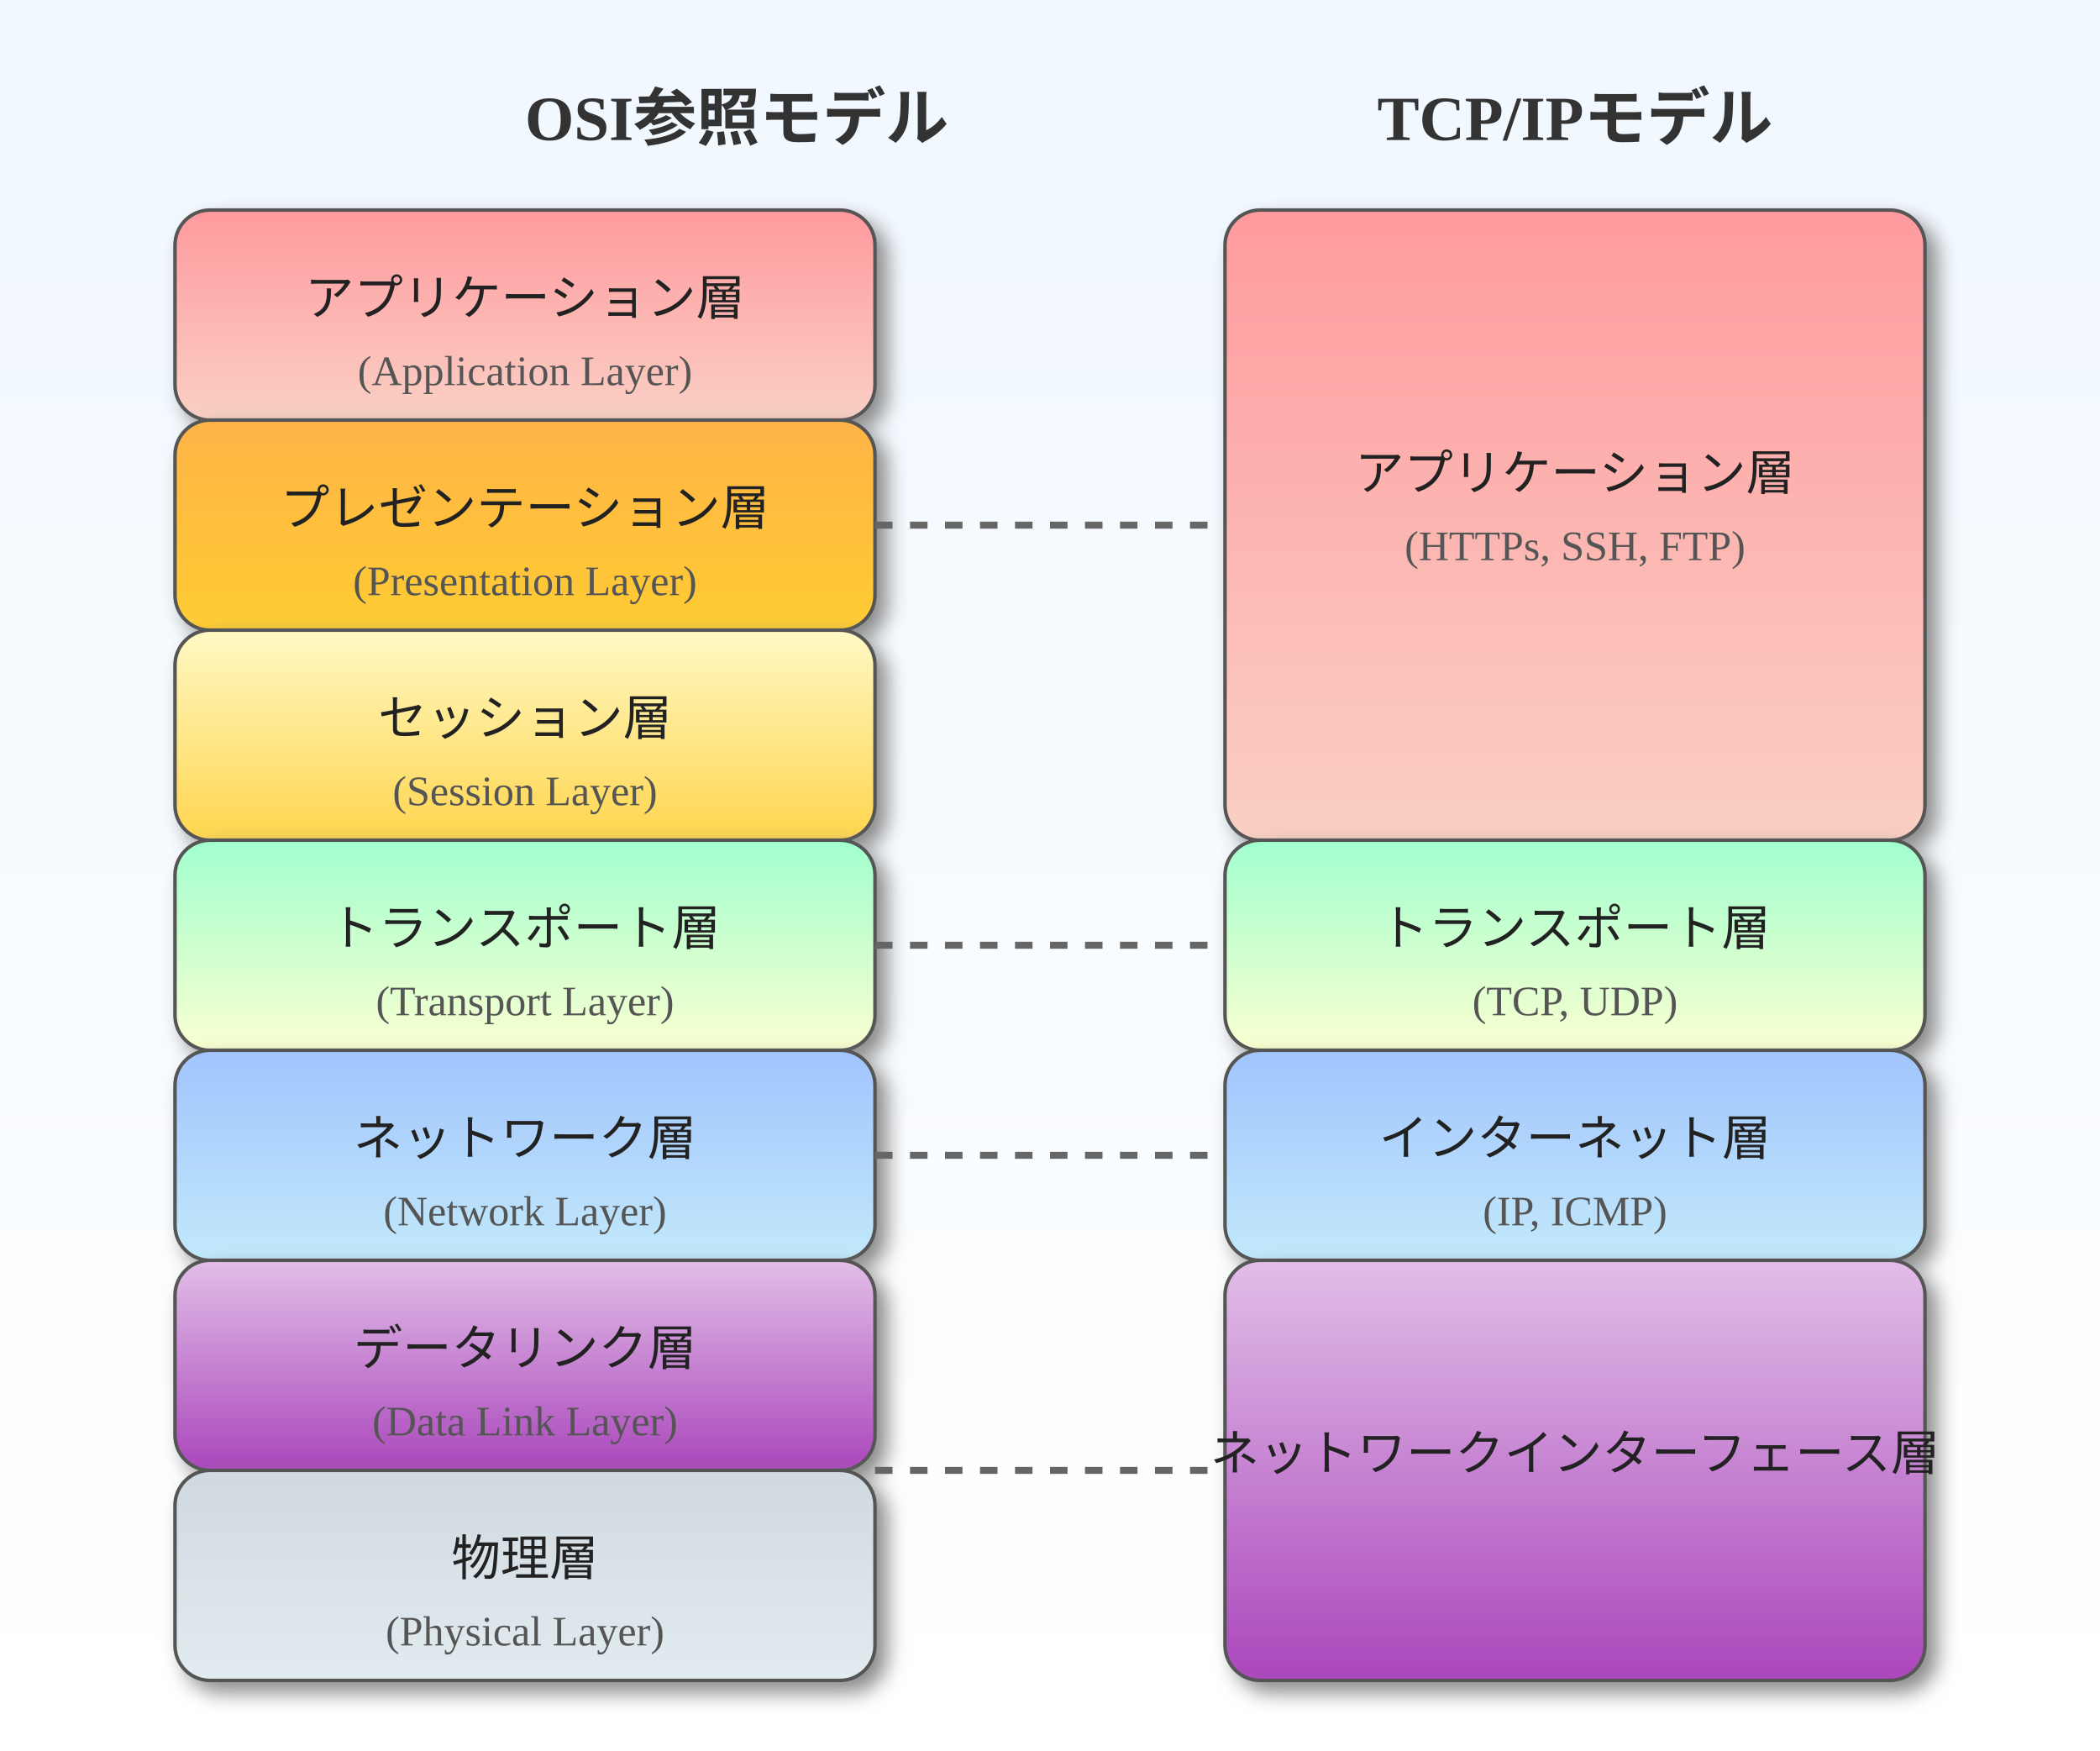
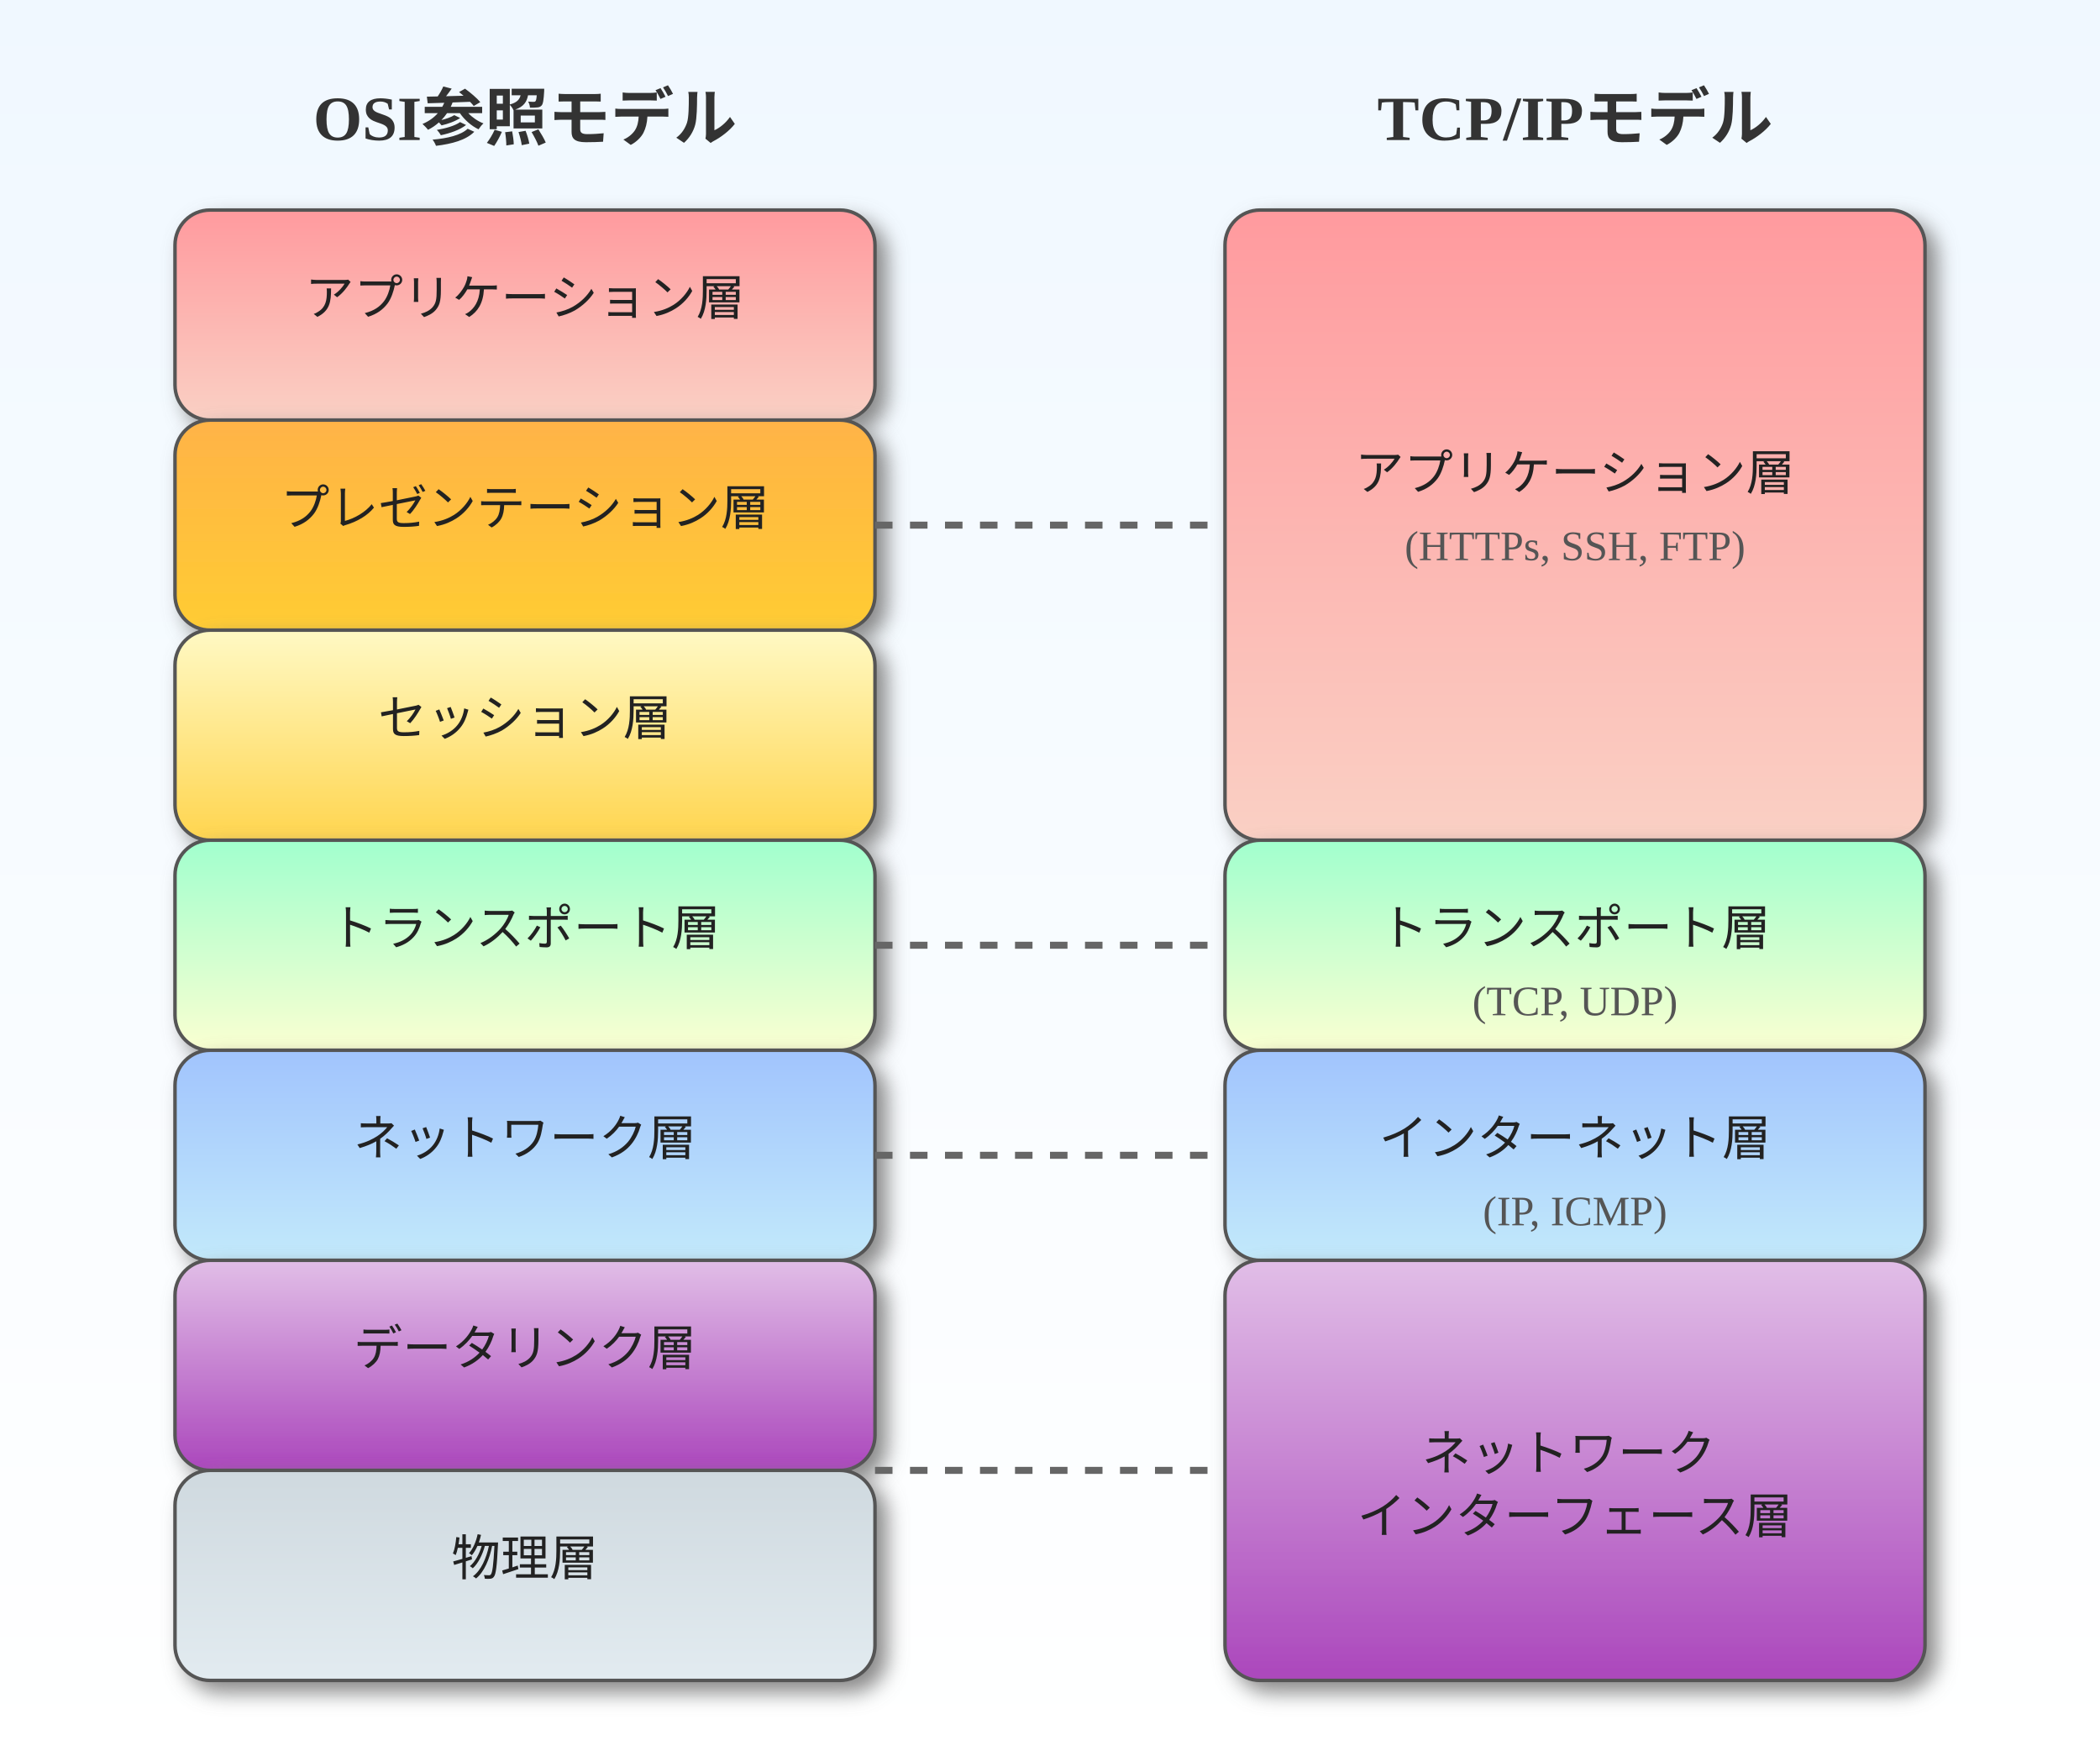
<svg xmlns="http://www.w3.org/2000/svg" viewBox="0 0 600 500">
  <defs>
    <linearGradient id="bgGradient" x1="0%" y1="0%" x2="0%" y2="100%">
      <stop offset="0%" stop-color="#f0f8ff" />
      <stop offset="100%" stop-color="#ffffff" />
    </linearGradient>
    <filter id="dropShadow" x="-20%" y="-20%" width="140%" height="140%">
      <feDropShadow dx="3" dy="3" stdDeviation="3" flood-color="#888888" />
    </filter>
    <linearGradient id="gradApp" x1="0%" y1="0%" x2="0%" y2="100%">
      <stop offset="0%" stop-color="#ff9a9e" />
      <stop offset="100%" stop-color="#fad0c4" />
    </linearGradient>
    <linearGradient id="gradPres" x1="0%" y1="0%" x2="0%" y2="100%">
      <stop offset="0%" stop-color="#ffb347" />
      <stop offset="100%" stop-color="#ffcc33" />
    </linearGradient>
    <linearGradient id="gradSess" x1="0%" y1="0%" x2="0%" y2="100%">
      <stop offset="0%" stop-color="#fff9c4" />
      <stop offset="100%" stop-color="#ffd54f" />
    </linearGradient>
    <linearGradient id="gradTrans" x1="0%" y1="0%" x2="0%" y2="100%">
      <stop offset="0%" stop-color="#a1ffce" />
      <stop offset="100%" stop-color="#faffd1" />
    </linearGradient>
    <linearGradient id="gradNet" x1="0%" y1="0%" x2="0%" y2="100%">
      <stop offset="0%" stop-color="#a1c4fd" />
      <stop offset="100%" stop-color="#c2e9fb" />
    </linearGradient>
    <linearGradient id="gradDataLink" x1="0%" y1="0%" x2="0%" y2="100%">
      <stop offset="0%" stop-color="#e1bee7" />
      <stop offset="100%" stop-color="#ab47bc" />
    </linearGradient>
    <linearGradient id="gradPhysical" x1="0%" y1="0%" x2="0%" y2="100%">
      <stop offset="0%" stop-color="#cfd9df" />
      <stop offset="100%" stop-color="#e2ebf0" />
    </linearGradient>
    <linearGradient id="gradTCPApp" x1="0%" y1="0%" x2="0%" y2="100%">
      <stop offset="0%" stop-color="#ff9a9e" />
      <stop offset="100%" stop-color="#fad0c4" />
    </linearGradient>
    <linearGradient id="gradTCPTrans" x1="0%" y1="0%" x2="0%" y2="100%">
      <stop offset="0%" stop-color="#a1ffce" />
      <stop offset="100%" stop-color="#faffd1" />
    </linearGradient>
    <linearGradient id="gradTCPIP" x1="0%" y1="0%" x2="0%" y2="100%">
      <stop offset="0%" stop-color="#a1c4fd" />
      <stop offset="100%" stop-color="#c2e9fb" />
    </linearGradient>
    <linearGradient id="gradNetInterface" x1="0%" y1="0%" x2="0%" y2="100%">
      <stop offset="0%" stop-color="#e1bee7" />
      <stop offset="100%" stop-color="#ab47bc" />
    </linearGradient>
  </defs>
  <rect width="600" height="500" fill="url(#bgGradient)" />
-   <text x="150" y="40" font-size="18" font-weight="bold" fill="#333">OSI参照モデル</text>
+   <text x="150" y="40" font-size="18" font-weight="bold" fill="#333" text-anchor="middle">OSI参照モデル</text>
  <text x="450" y="40" font-size="18" font-weight="bold" fill="#333" text-anchor="middle">TCP/IPモデル</text>
  <rect x="50" y="60" width="200" height="60" fill="url(#gradApp)" stroke="#555" rx="10" ry="10" filter="url(#dropShadow)" />
  <text x="150" y="90" text-anchor="middle" font-size="14" fill="#222">アプリケーション層</text>
-   <text x="150" y="110" text-anchor="middle" font-size="12" fill="#555">(Application Layer)</text>
  <rect x="50" y="120" width="200" height="60" fill="url(#gradPres)" stroke="#555" rx="10" ry="10" filter="url(#dropShadow)" />
  <text x="150" y="150" text-anchor="middle" font-size="14" fill="#222">プレゼンテーション層</text>
-   <text x="150" y="170" text-anchor="middle" font-size="12" fill="#555">(Presentation Layer)</text>
  <rect x="50" y="180" width="200" height="60" fill="url(#gradSess)" stroke="#555" rx="10" ry="10" filter="url(#dropShadow)" />
  <text x="150" y="210" text-anchor="middle" font-size="14" fill="#222">セッション層</text>
-   <text x="150" y="230" text-anchor="middle" font-size="12" fill="#555">(Session Layer)</text>
  <rect x="50" y="240" width="200" height="60" fill="url(#gradTrans)" stroke="#555" rx="10" ry="10" filter="url(#dropShadow)" />
  <text x="150" y="270" text-anchor="middle" font-size="14" fill="#222">トランスポート層</text>
-   <text x="150" y="290" text-anchor="middle" font-size="12" fill="#555">(Transport Layer)</text>
  <rect x="50" y="300" width="200" height="60" fill="url(#gradNet)" stroke="#555" rx="10" ry="10" filter="url(#dropShadow)" />
  <text x="150" y="330" text-anchor="middle" font-size="14" fill="#222">ネットワーク層</text>
-   <text x="150" y="350" text-anchor="middle" font-size="12" fill="#555">(Network Layer)</text>
  <rect x="50" y="360" width="200" height="60" fill="url(#gradDataLink)" stroke="#555" rx="10" ry="10" filter="url(#dropShadow)" />
  <text x="150" y="390" text-anchor="middle" font-size="14" fill="#222">データリンク層</text>
-   <text x="150" y="410" text-anchor="middle" font-size="12" fill="#555">(Data Link Layer)</text>
  <rect x="50" y="420" width="200" height="60" fill="url(#gradPhysical)" stroke="#555" rx="10" ry="10" filter="url(#dropShadow)" />
  <text x="150" y="450" text-anchor="middle" font-size="14" fill="#222">物理層</text>
-   <text x="150" y="470" text-anchor="middle" font-size="12" fill="#555">(Physical Layer)</text>
  <rect x="350" y="60" width="200" height="180" fill="url(#gradTCPApp)" stroke="#555" rx="10" ry="10" filter="url(#dropShadow)" />
  <text x="450" y="140" text-anchor="middle" font-size="14" fill="#222">アプリケーション層</text>
  <text x="450" y="160" text-anchor="middle" font-size="12" fill="#555">(HTTPs, SSH, FTP)</text>
  <rect x="350" y="240" width="200" height="60" fill="url(#gradTCPTrans)" stroke="#555" rx="10" ry="10" filter="url(#dropShadow)" />
  <text x="450" y="270" text-anchor="middle" font-size="14" fill="#222">トランスポート層</text>
  <text x="450" y="290" text-anchor="middle" font-size="12" fill="#555">(TCP, UDP)</text>
  <rect x="350" y="300" width="200" height="60" fill="url(#gradTCPIP)" stroke="#555" rx="10" ry="10" filter="url(#dropShadow)" />
  <text x="450" y="330" text-anchor="middle" font-size="14" fill="#222">インターネット層</text>
  <text x="450" y="350" text-anchor="middle" font-size="12" fill="#555">(IP, ICMP)</text>
  <rect x="350" y="360" width="200" height="120" fill="url(#gradNetInterface)" stroke="#555" rx="10" ry="10" filter="url(#dropShadow)" />
-   <text x="450" y="420" text-anchor="middle" font-size="14" fill="#222">ネットワークインターフェース層</text>
+   <text x="450" y="420" text-anchor="middle" font-size="14" fill="#222">
+     <tspan x="450" dy="0">ネットワーク</tspan>
+     <tspan x="450" dy="18">インターフェース層</tspan>
+   </text>
  <path d="M 250 150 L 350 150" stroke="#666" stroke-dasharray="5,5" stroke-width="2" />
  <path d="M 250 270 L 350 270" stroke="#666" stroke-dasharray="5,5" stroke-width="2" />
  <path d="M 250 330 L 350 330" stroke="#666" stroke-dasharray="5,5" stroke-width="2" />
  <path d="M 250 420 L 350 420" stroke="#666" stroke-dasharray="5,5" stroke-width="2" />
</svg>
